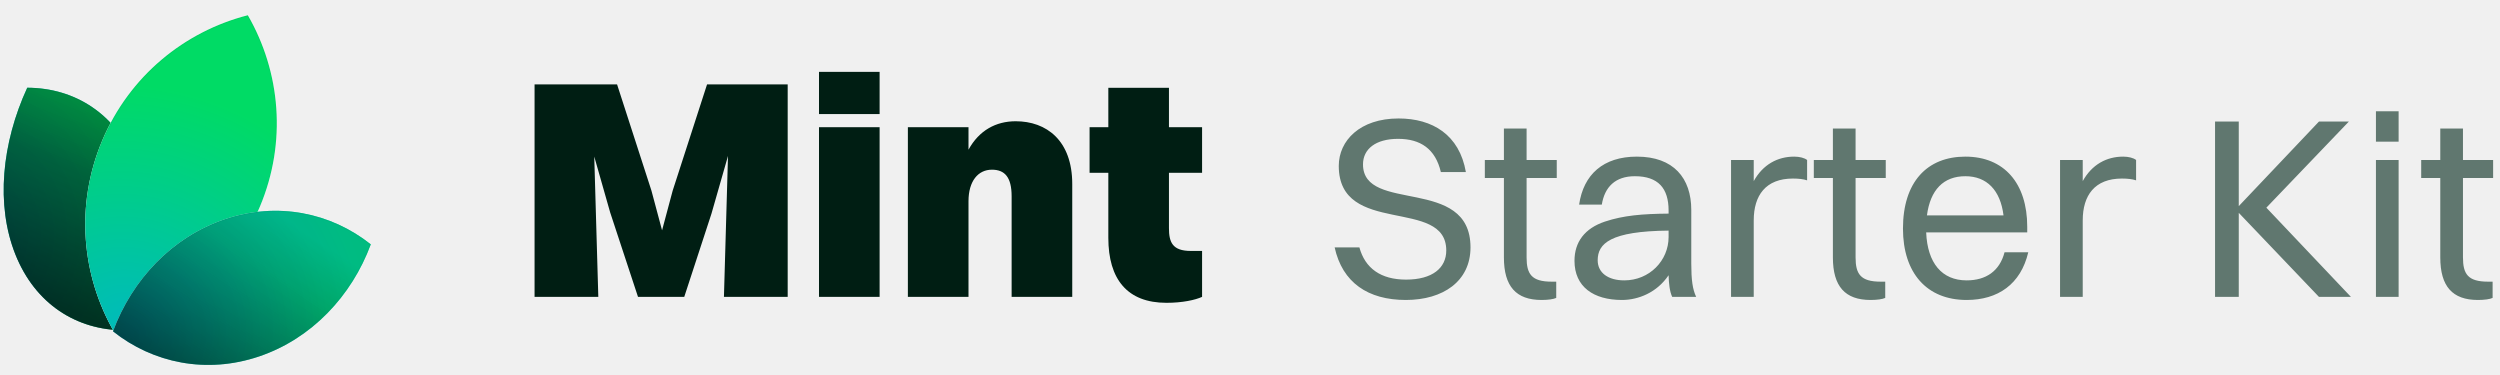
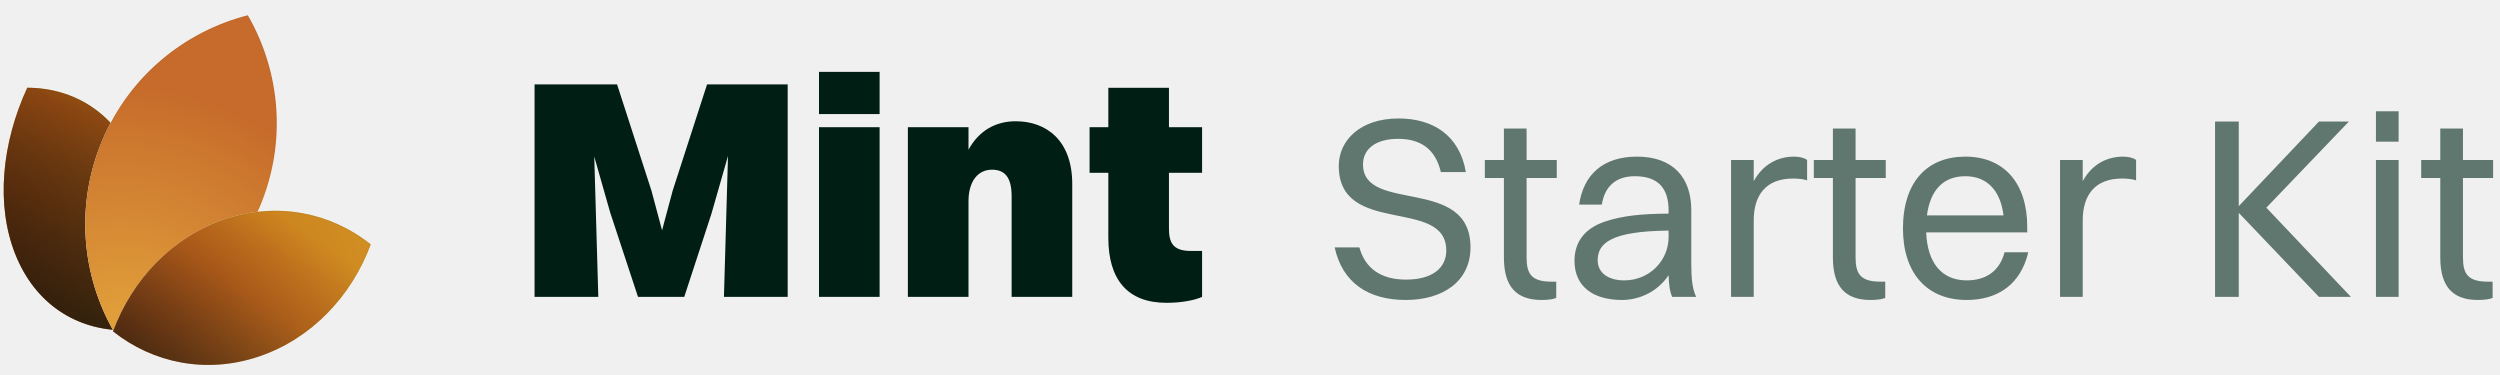
<svg xmlns="http://www.w3.org/2000/svg" width="160" height="24" viewBox="0 0 160 24" fill="none">
  <path d="M7.953 21.139C4.896 21.13 2.255 19.458 0.987 16.29C-0.28 13.121 0.109 9.163 1.744 5.615C4.801 5.624 7.442 7.296 8.71 10.465C9.977 13.633 9.588 17.591 7.953 21.139Z" fill="white" />
  <path d="M7.953 21.139C4.896 21.13 2.255 19.458 0.987 16.29C-0.28 13.121 0.109 9.163 1.744 5.615C4.801 5.624 7.442 7.296 8.71 10.465C9.977 13.633 9.588 17.591 7.953 21.139Z" fill="url(#paint0_radial_115_86)" />
  <path d="M7.953 21.139C4.896 21.13 2.255 19.458 0.987 16.29C-0.28 13.121 0.109 9.163 1.744 5.615C4.801 5.624 7.442 7.296 8.71 10.465C9.977 13.633 9.588 17.591 7.953 21.139Z" fill="black" fill-opacity="0.5" style="mix-blend-mode:hard-light" />
  <path d="M7.953 21.139C4.896 21.13 2.255 19.458 0.987 16.29C-0.28 13.121 0.109 9.163 1.744 5.615C4.801 5.624 7.442 7.296 8.71 10.465C9.977 13.633 9.588 17.591 7.953 21.139Z" fill="url(#paint1_linear_115_86)" fill-opacity="0.5" style="mix-blend-mode:hard-light" />
  <path d="M7.935 21.111C4.897 21.096 2.274 19.431 1.013 16.279C-0.248 13.124 0.136 9.182 1.762 5.643C4.8 5.659 7.423 7.324 8.684 10.476C9.945 13.63 9.561 17.572 7.935 21.111Z" stroke="url(#paint2_linear_115_86)" stroke-opacity="0.05" stroke-width="0.056" />
  <path d="M7.31 21.257C11.354 20.221 14.884 17.375 16.628 13.236C18.373 9.097 17.945 4.587 15.86 0.976C11.816 2.012 8.287 4.858 6.542 8.998C4.797 13.137 5.225 17.646 7.31 21.257Z" fill="white" />
  <path d="M7.31 21.257C11.354 20.221 14.884 17.375 16.628 13.236C18.373 9.097 17.945 4.587 15.86 0.976C11.816 2.012 8.287 4.858 6.542 8.998C4.797 13.137 5.225 17.646 7.31 21.257Z" fill="url(#paint3_radial_115_86)" />
  <path d="M16.602 13.225C14.864 17.349 11.351 20.187 7.324 21.225C5.253 17.624 4.829 13.132 6.568 9.009C8.306 4.885 11.819 2.047 15.846 1.009C17.918 4.61 18.341 9.101 16.602 13.225Z" stroke="url(#paint4_linear_115_86)" stroke-opacity="0.05" stroke-width="0.056" />
  <path d="M7.234 21.207C9.789 23.237 13.21 23.951 16.577 22.814C19.944 21.677 22.506 18.945 23.73 15.638C21.175 13.608 17.754 12.894 14.387 14.031C11.02 15.168 8.458 17.901 7.234 21.207Z" fill="white" />
  <path d="M7.234 21.207C9.789 23.237 13.21 23.951 16.577 22.814C19.944 21.677 22.506 18.945 23.73 15.638C21.175 13.608 17.754 12.894 14.387 14.031C11.02 15.168 8.458 17.901 7.234 21.207Z" fill="url(#paint5_radial_115_86)" />
  <path d="M7.234 21.207C9.789 23.237 13.21 23.951 16.577 22.814C19.944 21.677 22.506 18.945 23.73 15.638C21.175 13.608 17.754 12.894 14.387 14.031C11.02 15.168 8.458 17.901 7.234 21.207Z" fill="black" fill-opacity="0.2" style="mix-blend-mode:hard-light" />
  <path d="M7.234 21.207C9.789 23.237 13.21 23.951 16.577 22.814C19.944 21.677 22.506 18.945 23.73 15.638C21.175 13.608 17.754 12.894 14.387 14.031C11.02 15.168 8.458 17.901 7.234 21.207Z" fill="url(#paint6_linear_115_86)" fill-opacity="0.5" style="mix-blend-mode:hard-light" />
  <path d="M16.568 22.787C13.218 23.918 9.814 23.212 7.267 21.198C8.492 17.907 11.044 15.189 14.396 14.058C17.747 12.927 21.15 13.633 23.697 15.648C22.472 18.938 19.92 21.656 16.568 22.787Z" stroke="url(#paint7_linear_115_86)" stroke-opacity="0.05" stroke-width="0.056" />
  <path d="M34.212 19V5.4H39.492L41.692 12.2L42.372 14.74L43.052 12.2L45.252 5.4H50.412V19H46.332L46.592 9.98L45.532 13.68L43.792 19H40.832L39.052 13.6L38.032 10.02L38.292 19H34.212ZM52.416 7.3V4.6H56.295V7.3H52.416ZM52.416 19V8.14H56.295V19H52.416ZM58.104 19V8.14H61.984V9.58C62.664 8.34 63.744 7.76 65.004 7.76C66.964 7.76 68.624 8.98 68.624 11.78V19H64.744V12.56C64.744 11.34 64.304 10.86 63.484 10.86C62.604 10.86 61.984 11.58 61.984 12.88V19H58.104ZM70.933 15.22V11.06H69.733V8.14H70.933V5.62H74.813V8.14H76.933V11.06H74.813V14.6C74.813 15.5 75.033 16.06 76.213 16.06H76.933V19C76.493 19.2 75.673 19.38 74.653 19.38C72.153 19.38 70.933 17.88 70.933 15.22Z" fill="#001E13" />
  <path d="M87.232 10.519C87.232 13.687 94.112 11.229 94.112 15.832C94.112 17.994 92.364 19.198 89.971 19.198C87.562 19.198 85.912 18.093 85.417 15.832H87.001C87.364 17.169 88.371 17.895 89.987 17.895C91.671 17.895 92.561 17.152 92.561 16.03C92.561 12.598 85.681 15.155 85.681 10.618C85.681 9.001 87.034 7.582 89.509 7.582C91.671 7.582 93.403 8.621 93.816 11.014H92.215C91.868 9.529 90.912 8.886 89.476 8.886C88.057 8.886 87.232 9.529 87.232 10.519ZM96.25 16.476V11.393H95.029V10.239H96.25V8.226H97.702V10.239H99.632V11.393H97.702V16.476C97.702 17.532 98.015 18.026 99.302 18.026H99.599V19.066C99.434 19.148 99.071 19.198 98.659 19.198C97.025 19.198 96.25 18.323 96.25 16.476ZM102.516 13.093H101.064C101.345 11.162 102.615 10.024 104.76 10.024C107.103 10.024 108.242 11.393 108.242 13.44V16.888C108.242 17.895 108.324 18.521 108.555 19H107.021C106.856 18.654 106.806 18.142 106.79 17.614C106.047 18.72 104.859 19.198 103.803 19.198C101.988 19.198 100.767 18.357 100.767 16.69C100.767 15.486 101.427 14.611 102.714 14.182C103.902 13.786 105.107 13.687 106.79 13.671V13.473C106.79 12.053 106.13 11.278 104.628 11.278C103.374 11.278 102.698 11.971 102.516 13.093ZM102.252 16.657C102.252 17.465 102.929 17.944 103.952 17.944C105.569 17.944 106.79 16.674 106.79 15.172V14.759C103.061 14.793 102.252 15.585 102.252 16.657ZM110.787 19V10.239H112.239V11.591C112.833 10.519 113.774 10.024 114.83 10.024C115.176 10.024 115.49 10.107 115.655 10.239V11.542C115.407 11.46 115.094 11.427 114.747 11.427C112.998 11.427 112.239 12.515 112.239 14.1V19H110.787ZM117.305 16.476V11.393H116.084V10.239H117.305V8.226H118.757V10.239H120.688V11.393H118.757V16.476C118.757 17.532 119.071 18.026 120.358 18.026H120.655V19.066C120.49 19.148 120.127 19.198 119.714 19.198C118.081 19.198 117.305 18.323 117.305 16.476ZM129.809 16.145C129.33 18.192 127.862 19.198 125.865 19.198C123.324 19.198 121.79 17.482 121.79 14.627C121.79 11.658 123.324 10.024 125.783 10.024C128.258 10.024 129.743 11.723 129.743 14.512V14.875H123.275C123.357 16.838 124.281 17.944 125.865 17.944C127.103 17.944 127.977 17.35 128.291 16.145H129.809ZM125.783 11.278C124.38 11.278 123.539 12.152 123.324 13.786H128.225C128.027 12.169 127.152 11.278 125.783 11.278ZM131.843 19V10.239H133.295V11.591C133.889 10.519 134.829 10.024 135.885 10.024C136.232 10.024 136.545 10.107 136.71 10.239V11.542C136.463 11.46 136.149 11.427 135.803 11.427C134.054 11.427 133.295 12.515 133.295 14.1V19H131.843ZM141.763 19V7.78H143.281V13.192L148.413 7.78H150.327L145.047 13.291L150.459 19H148.413L143.281 13.621V19H141.763ZM152.06 9.067V7.12H153.512V9.067H152.06ZM152.06 19V10.239H153.512V19H152.06ZM156.178 16.476V11.393H154.957V10.239H156.178V8.226H157.63V10.239H159.56V11.393H157.63V16.476C157.63 17.532 157.943 18.026 159.23 18.026H159.527V19.066C159.362 19.148 158.999 19.198 158.587 19.198C156.953 19.198 156.178 18.323 156.178 16.476Z" fill="#002719" fill-opacity="0.6" />
  <defs>
    <radialGradient id="paint0_radial_115_86" cx="0" cy="0" r="1" gradientUnits="userSpaceOnUse" gradientTransform="translate(-3.00503 15.023) rotate(-10.029) scale(17.9572 17.784)">
-       <stop stop-color="#00B0BB" />
-       <stop offset="1" stop-color="#00DB65" />
+       <stop stop-color="#c66b2b" />
+       <stop offset="1" stop-color="#e2a13b" />
    </radialGradient>
    <linearGradient id="paint1_linear_115_86" x1="7.39" y1="4.813" x2="1.63" y2="18.689" gradientUnits="userSpaceOnUse">
-       <stop stop-color="#18E299" />
+       <stop stop-color="#e2a13b" />
      <stop offset="1" />
    </linearGradient>
    <linearGradient id="paint2_linear_115_86" x1="7.948" y1="8.016" x2="1.761" y2="18.746" gradientUnits="userSpaceOnUse">
      <stop />
      <stop offset="1" stop-opacity="0" />
    </linearGradient>
    <radialGradient id="paint3_radial_115_86" cx="0" cy="0" r="1" gradientUnits="userSpaceOnUse" gradientTransform="translate(8.11404 20.8822) rotate(-75.7542) scale(21.6246 23.7772)">
-       <stop stop-color="#00BBBB" />
-       <stop offset="0.713" stop-color="#00DB65" />
+       <stop stop-color="#e2a13b" />
+       <stop offset="0.713" stop-color="#c66b2b" />
    </radialGradient>
    <linearGradient id="paint4_linear_115_86" x1="7.602" y1="5.871" x2="15.556" y2="16.372" gradientUnits="userSpaceOnUse">
      <stop />
      <stop offset="1" stop-opacity="0" />
    </linearGradient>
    <radialGradient id="paint5_radial_115_86" cx="0" cy="0" r="1" gradientUnits="userSpaceOnUse" gradientTransform="translate(7.84537 21.5181) rotate(-20.3525) scale(18.5603 17.32)">
-       <stop stop-color="#00B0BB" />
-       <stop offset="1" stop-color="#00DB65" />
+       <stop stop-color="#c66b2b" />
+       <stop offset="1" stop-color="#e2a13b" />
    </radialGradient>
    <linearGradient id="paint6_linear_115_86" x1="16.808" y1="13.007" x2="10.041" y2="22.994" gradientUnits="userSpaceOnUse">
-       <stop stop-color="#00B1BC" />
+       <stop stop-color="#e2a13b" />
      <stop offset="1" />
    </linearGradient>
    <linearGradient id="paint7_linear_115_86" x1="16.808" y1="13.007" x2="14.169" y2="23.841" gradientUnits="userSpaceOnUse">
      <stop />
      <stop offset="1" stop-opacity="0" />
    </linearGradient>
  </defs>
</svg>
